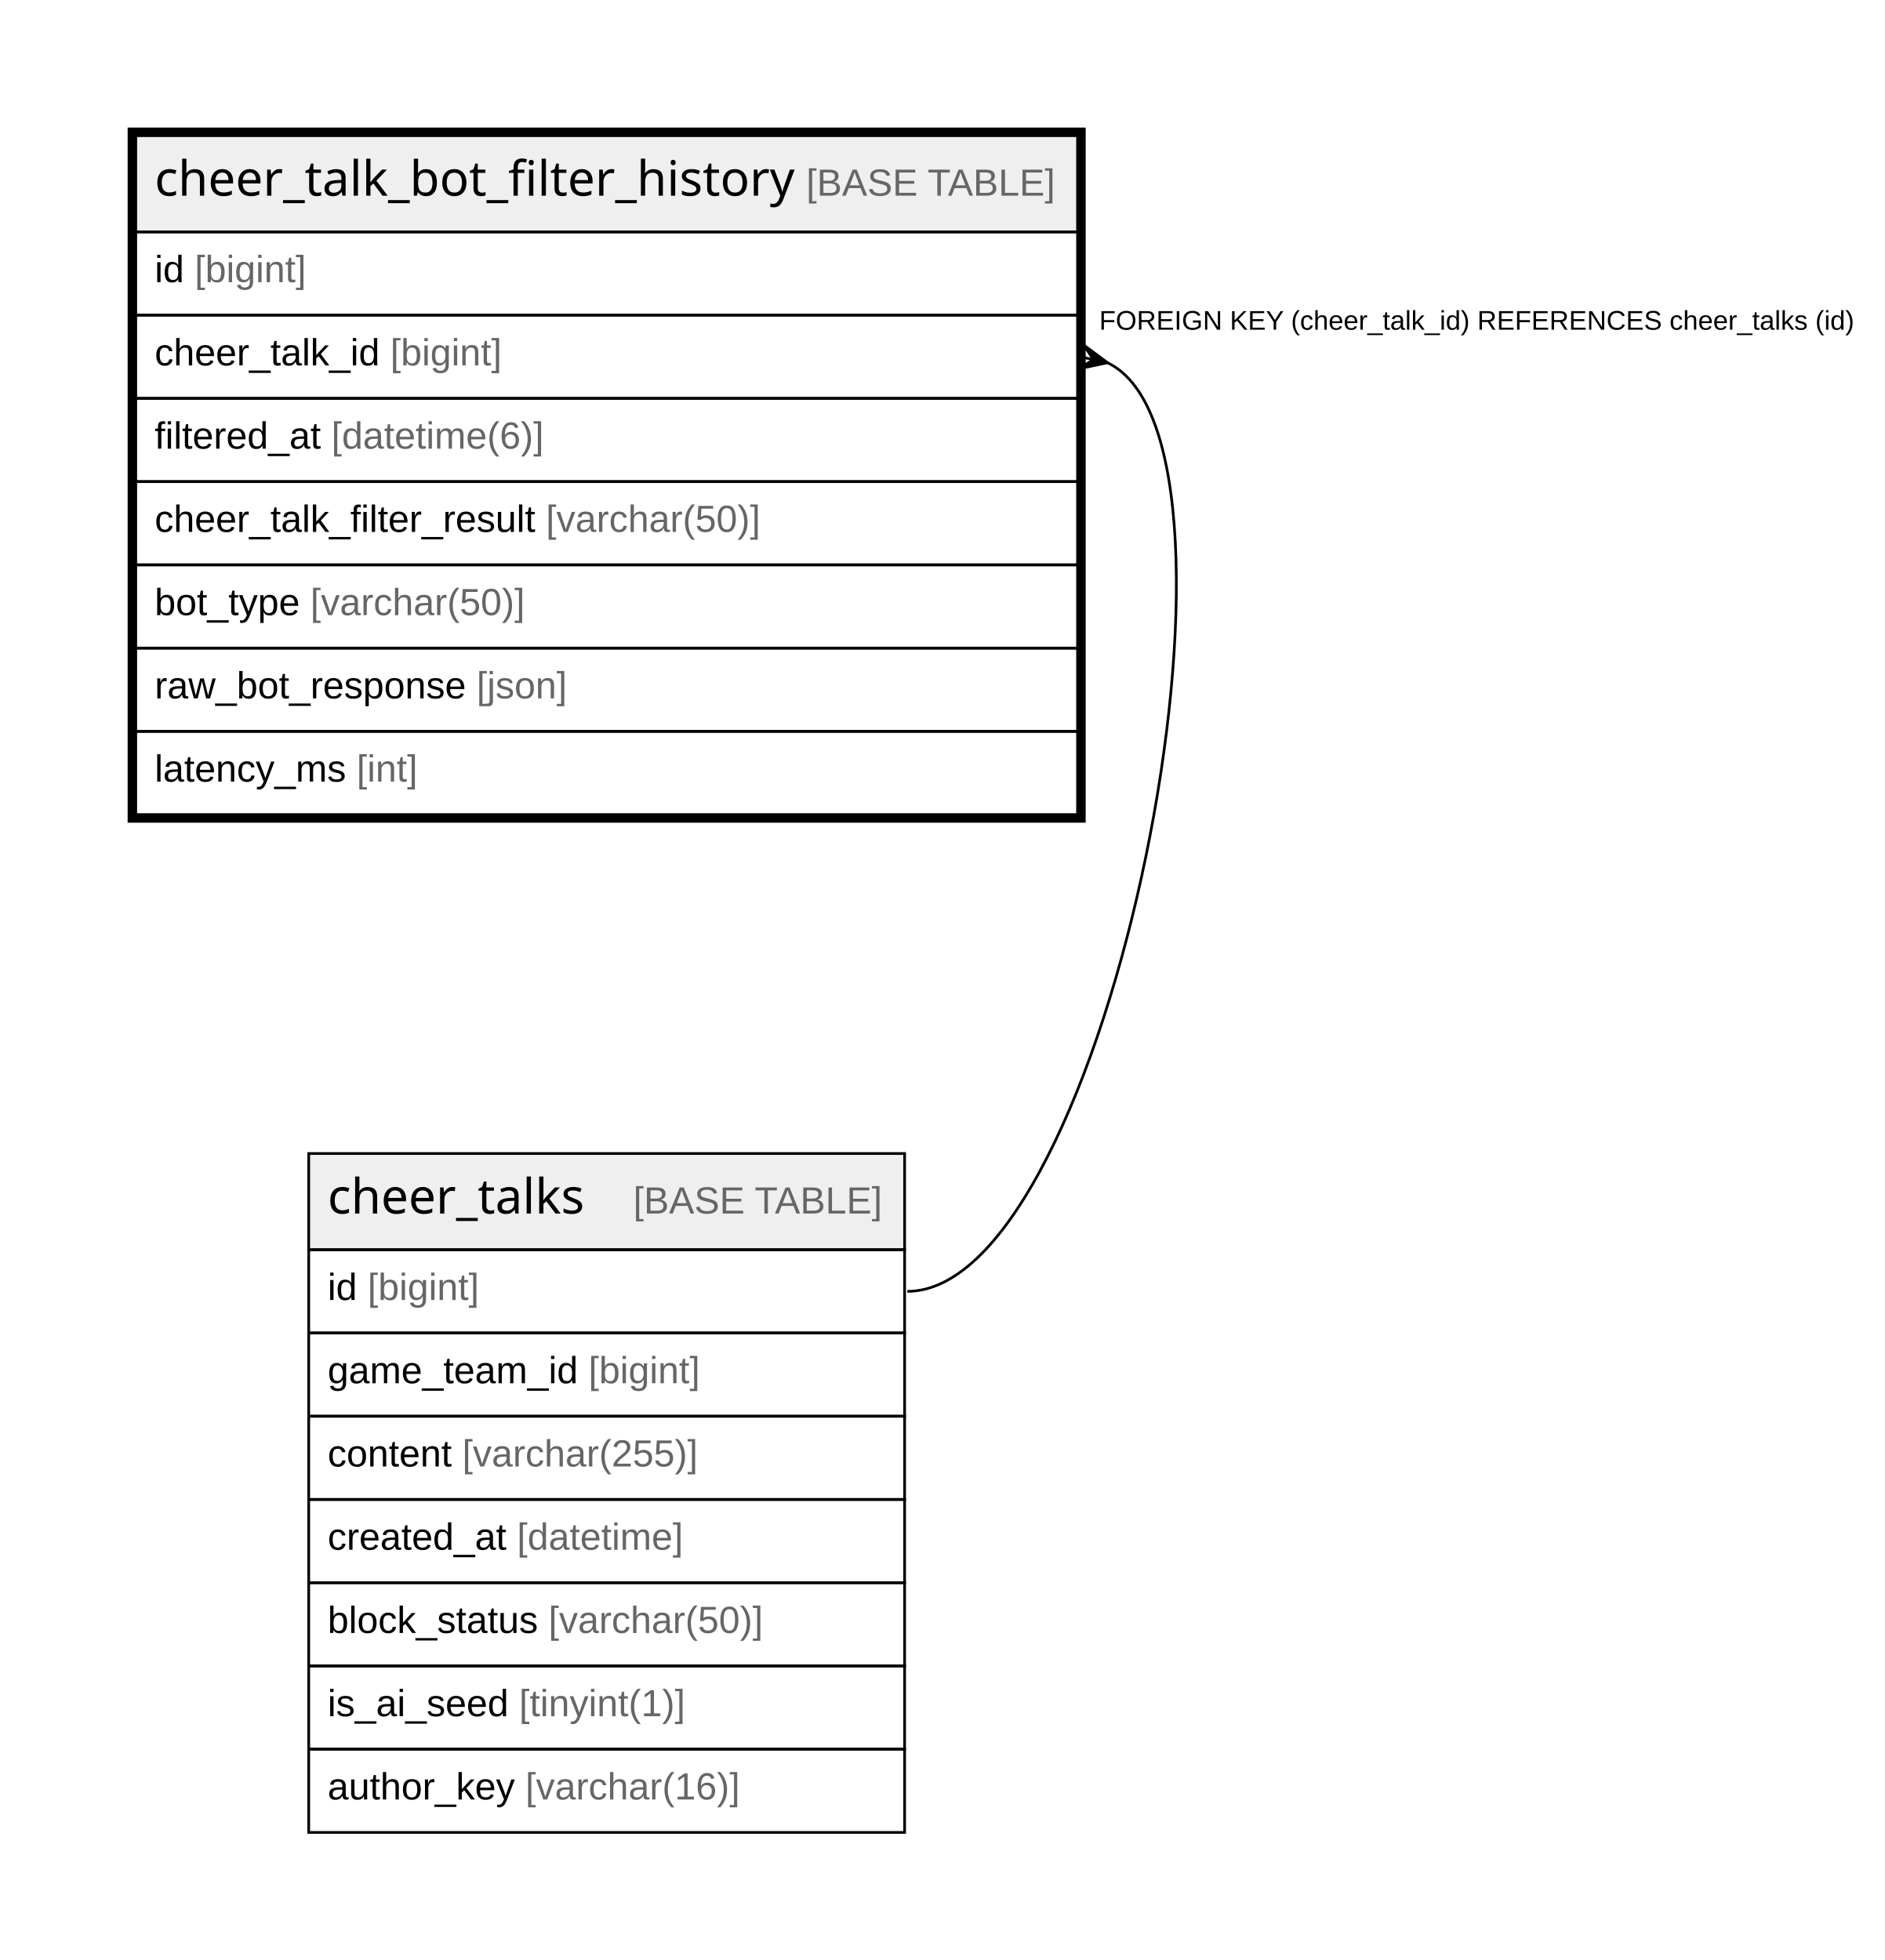
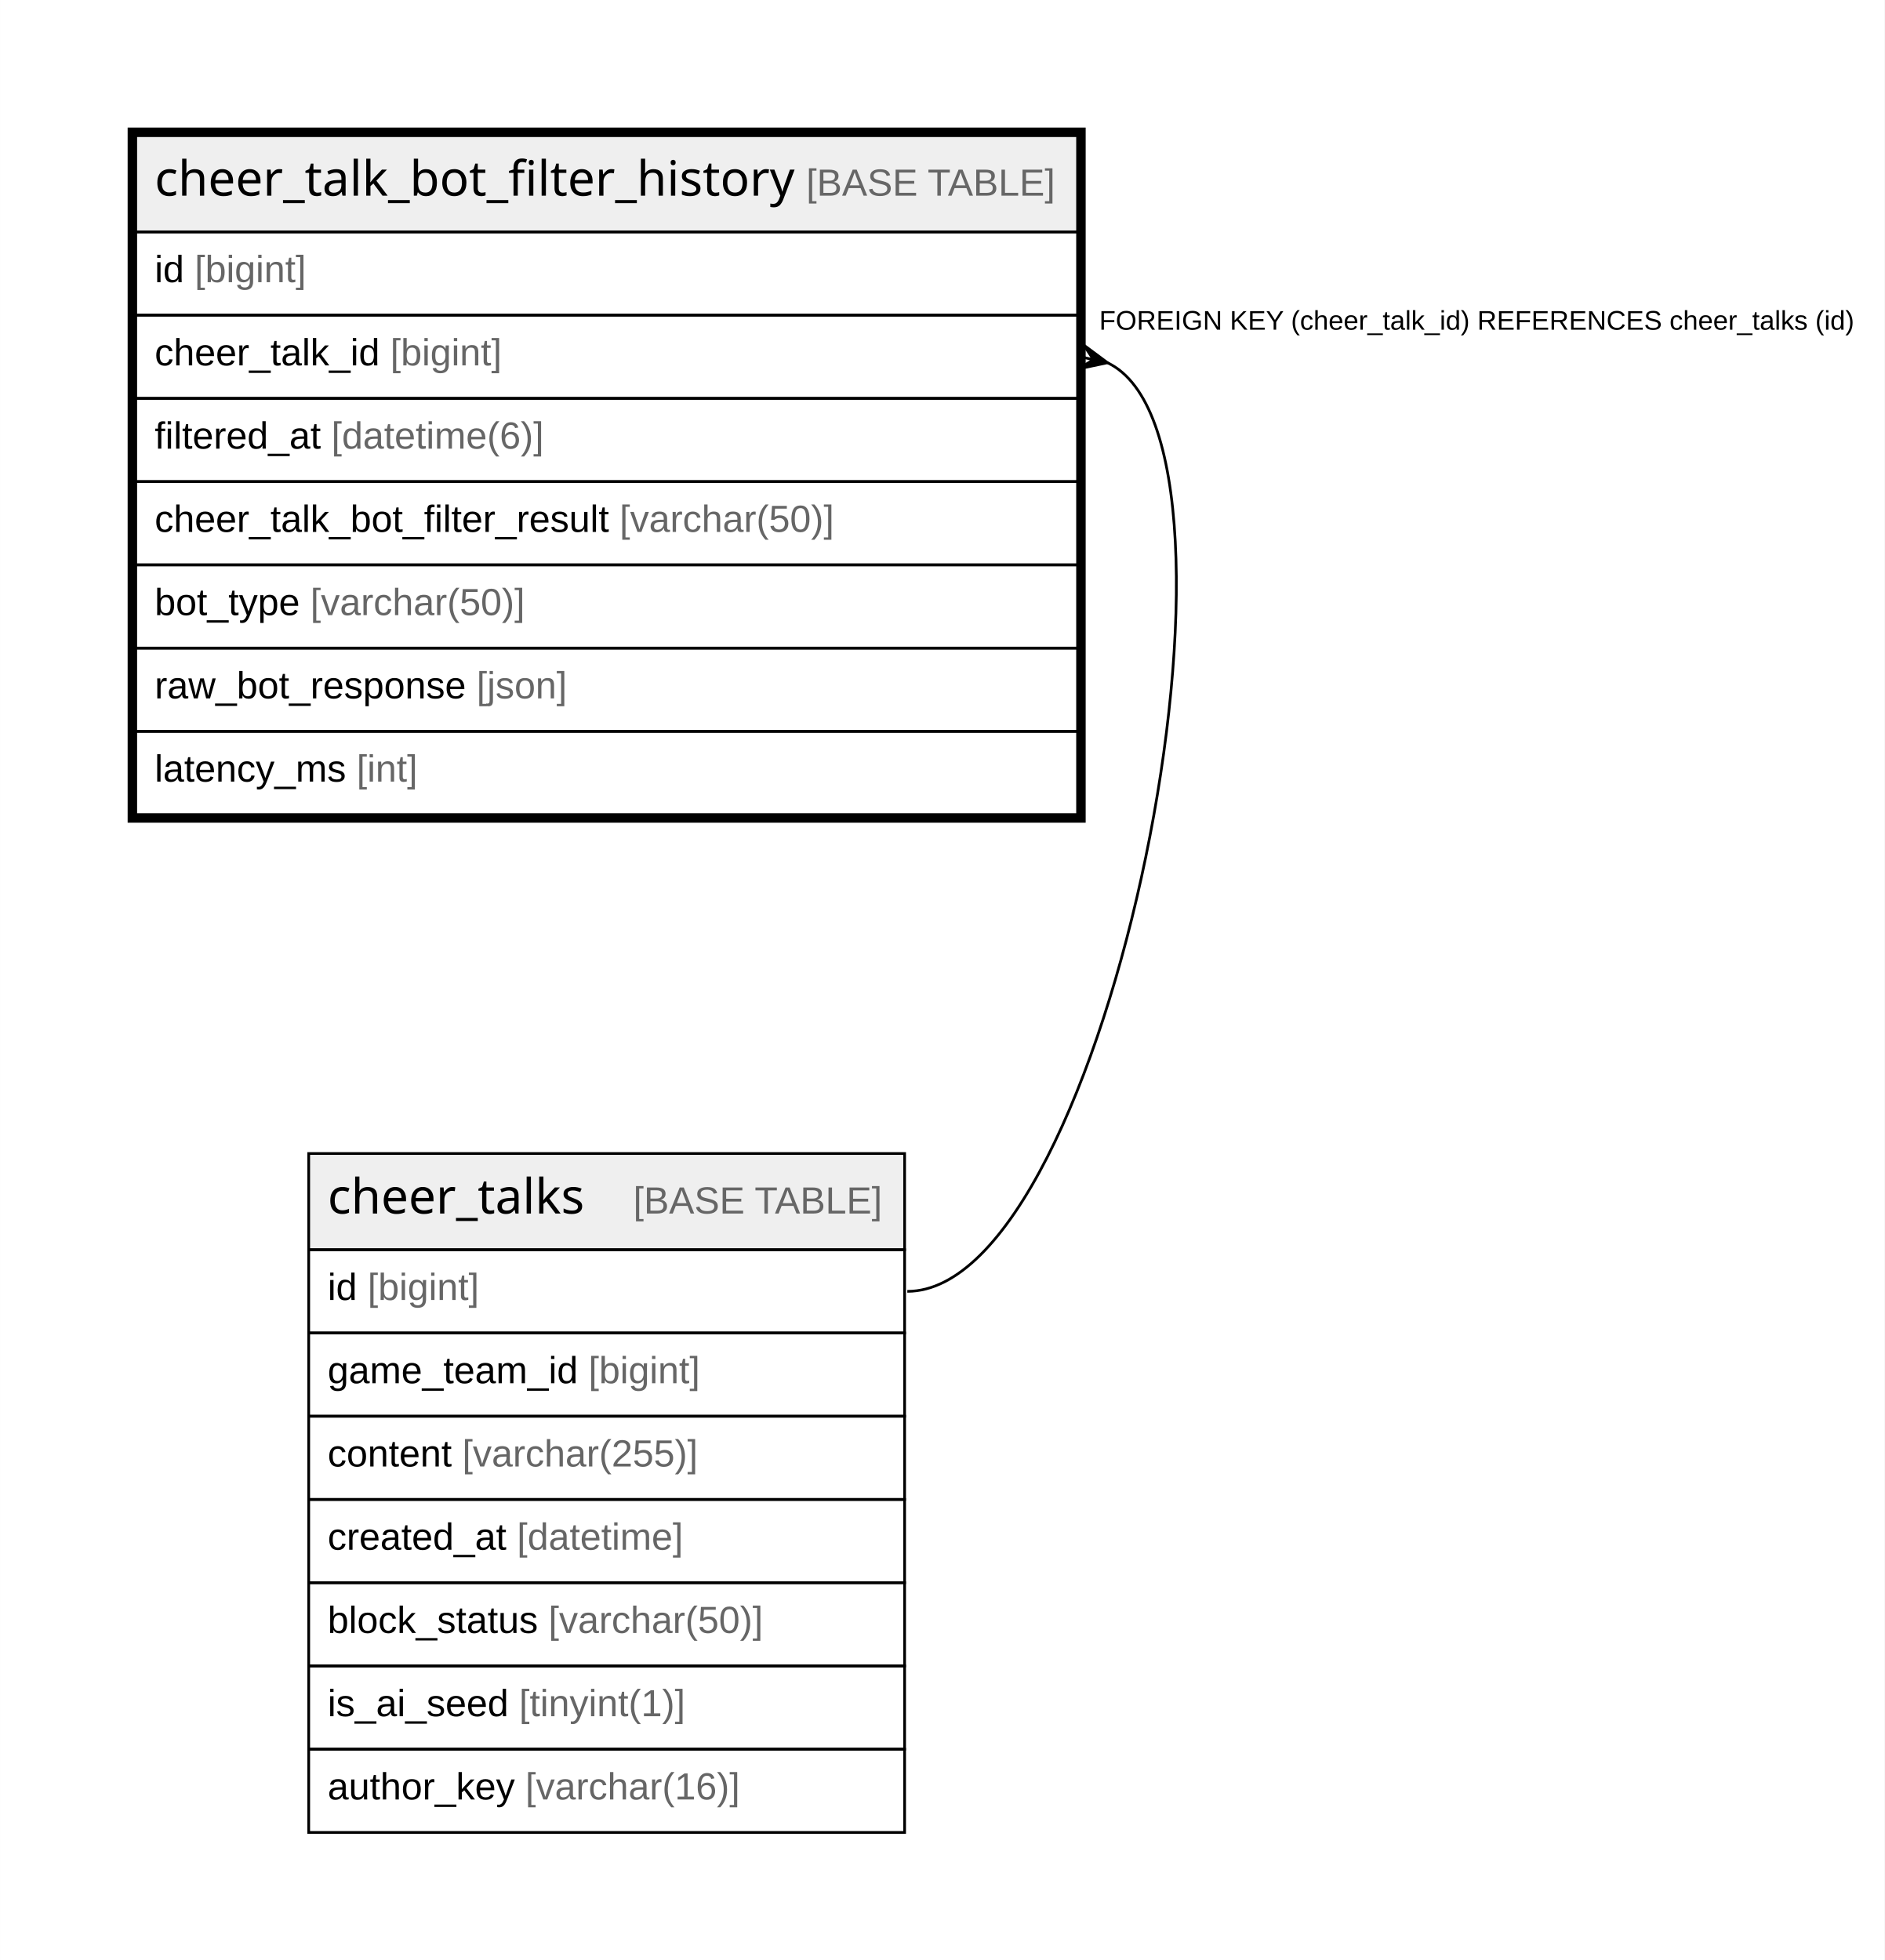
<svg xmlns="http://www.w3.org/2000/svg" width="697pt" height="725pt" viewBox="0.00 0.00 697.15 725.20">
  <g id="graph0" class="graph" transform="scale(1 1) rotate(0) translate(4 721.2)">
    <polygon fill="white" stroke="none" points="-4,4 -4,-721.2 693.15,-721.2 693.15,4 -4,4" />
    <g id="node1" class="node">
      <polygon fill="#efefef" stroke="none" points="46.2,-635.4 46.2,-671 394.62,-671 394.62,-635.4 46.2,-635.4" />
      <polygon fill="none" stroke="black" points="46.2,-635.4 46.2,-671 394.62,-671 394.62,-635.4 46.2,-635.4" />
      <text text-anchor="start" x="53.2" y="-648.8" font-family="Arial Bold" font-size="18.00">cheer_talk_bot_filter_history</text>
      <text text-anchor="start" x="263.14" y="-648.8" font-family="Arial" font-size="14.00">    </text>
      <text text-anchor="start" x="294.25" y="-648.8" font-family="Arial" font-size="14.00" fill="#666666">[BASE TABLE]</text>
      <polygon fill="none" stroke="black" points="46.2,-604.6 46.2,-635.4 394.62,-635.4 394.62,-604.6 46.2,-604.6" />
      <text text-anchor="start" x="53.2" y="-616.8" font-family="Arial" font-size="14.00">id </text>
      <text text-anchor="start" x="67.99" y="-616.8" font-family="Arial" font-size="14.00" fill="#666666">[bigint]</text>
      <polygon fill="none" stroke="black" points="46.2,-573.8 46.2,-604.6 394.62,-604.6 394.62,-573.8 46.2,-573.8" />
      <text text-anchor="start" x="53.2" y="-586" font-family="Arial" font-size="14.00">cheer_talk_id </text>
      <text text-anchor="start" x="140.37" y="-586" font-family="Arial" font-size="14.00" fill="#666666">[bigint]</text>
      <polygon fill="none" stroke="black" points="46.2,-543 46.2,-573.8 394.62,-573.8 394.62,-543 46.2,-543" />
      <text text-anchor="start" x="53.2" y="-555.2" font-family="Arial" font-size="14.00">filtered_at </text>
      <text text-anchor="start" x="118.57" y="-555.2" font-family="Arial" font-size="14.00" fill="#666666">[datetime(6)]</text>
      <polygon fill="none" stroke="black" points="46.2,-512.2 46.2,-543 394.62,-543 394.62,-512.2 46.2,-512.2" />
-       <text text-anchor="start" x="53.2" y="-524.4" font-family="Arial" font-size="14.00">cheer_talk_filter_result </text>
-       <text text-anchor="start" x="197.94" y="-524.4" font-family="Arial" font-size="14.00" fill="#666666">[varchar(50)]</text>
+       <text text-anchor="start" x="53.2" y="-524.4" font-family="Arial" font-size="14.00">cheer_talk_bot_filter_result </text>
+       <text text-anchor="start" x="225.19" y="-524.4" font-family="Arial" font-size="14.00" fill="#666666">[varchar(50)]</text>
      <polygon fill="none" stroke="black" points="46.2,-481.4 46.2,-512.2 394.62,-512.2 394.62,-481.4 46.2,-481.4" />
      <text text-anchor="start" x="53.2" y="-493.6" font-family="Arial" font-size="14.00">bot_type </text>
      <text text-anchor="start" x="110.8" y="-493.6" font-family="Arial" font-size="14.00" fill="#666666">[varchar(50)]</text>
      <polygon fill="none" stroke="black" points="46.2,-450.6 46.2,-481.4 394.62,-481.4 394.62,-450.6 46.2,-450.6" />
      <text text-anchor="start" x="53.2" y="-462.8" font-family="Arial" font-size="14.00">raw_bot_response </text>
      <text text-anchor="start" x="172.28" y="-462.8" font-family="Arial" font-size="14.00" fill="#666666">[json]</text>
      <polygon fill="none" stroke="black" points="46.2,-419.8 46.2,-450.6 394.62,-450.6 394.62,-419.8 46.2,-419.8" />
      <text text-anchor="start" x="53.2" y="-432" font-family="Arial" font-size="14.00">latency_ms </text>
      <text text-anchor="start" x="127.9" y="-432" font-family="Arial" font-size="14.00" fill="#666666">[int]</text>
      <polygon fill="none" stroke="black" stroke-width="3" points="44.7,-418.3 44.7,-672.5 396.12,-672.5 396.12,-418.3 44.7,-418.3" />
    </g>
    <g id="node2" class="node">
      <polygon fill="#efefef" stroke="none" points="110.19,-258.8 110.19,-294.4 330.64,-294.4 330.64,-258.8 110.19,-258.8" />
      <polygon fill="none" stroke="black" points="110.19,-258.8 110.19,-294.4 330.64,-294.4 330.64,-258.8 110.19,-258.8" />
      <text text-anchor="start" x="117.19" y="-272.2" font-family="Arial Bold" font-size="18.00">cheer_talks</text>
      <text text-anchor="start" x="199.15" y="-272.2" font-family="Arial" font-size="14.00">    </text>
      <text text-anchor="start" x="230.26" y="-272.2" font-family="Arial" font-size="14.00" fill="#666666">[BASE TABLE]</text>
      <polygon fill="none" stroke="black" points="110.19,-228 110.19,-258.8 330.64,-258.8 330.64,-228 110.19,-228" />
      <text text-anchor="start" x="117.19" y="-240.2" font-family="Arial" font-size="14.00">id </text>
      <text text-anchor="start" x="131.97" y="-240.2" font-family="Arial" font-size="14.00" fill="#666666">[bigint]</text>
      <polygon fill="none" stroke="black" points="110.19,-197.2 110.19,-228 330.64,-228 330.64,-197.2 110.19,-197.2" />
      <text text-anchor="start" x="117.19" y="-209.4" font-family="Arial" font-size="14.00">game_team_id </text>
      <text text-anchor="start" x="213.69" y="-209.4" font-family="Arial" font-size="14.00" fill="#666666">[bigint]</text>
      <polygon fill="none" stroke="black" points="110.19,-166.4 110.19,-197.2 330.64,-197.2 330.64,-166.4 110.19,-166.4" />
      <text text-anchor="start" x="117.19" y="-178.6" font-family="Arial" font-size="14.00">content </text>
      <text text-anchor="start" x="167" y="-178.6" font-family="Arial" font-size="14.00" fill="#666666">[varchar(255)]</text>
      <polygon fill="none" stroke="black" points="110.19,-135.6 110.19,-166.4 330.64,-166.4 330.64,-135.6 110.19,-135.6" />
      <text text-anchor="start" x="117.19" y="-147.8" font-family="Arial" font-size="14.00">created_at </text>
      <text text-anchor="start" x="187.24" y="-147.8" font-family="Arial" font-size="14.00" fill="#666666">[datetime]</text>
      <polygon fill="none" stroke="black" points="110.19,-104.8 110.19,-135.6 330.64,-135.6 330.64,-104.8 110.19,-104.8" />
      <text text-anchor="start" x="117.19" y="-117" font-family="Arial" font-size="14.00">block_status </text>
      <text text-anchor="start" x="198.9" y="-117" font-family="Arial" font-size="14.00" fill="#666666">[varchar(50)]</text>
      <polygon fill="none" stroke="black" points="110.19,-74 110.19,-104.8 330.64,-104.8 330.64,-74 110.19,-74" />
      <text text-anchor="start" x="117.19" y="-86.2" font-family="Arial" font-size="14.00">is_ai_seed </text>
      <text text-anchor="start" x="188.02" y="-86.2" font-family="Arial" font-size="14.00" fill="#666666">[tinyint(1)]</text>
      <polygon fill="none" stroke="black" points="110.19,-43.2 110.19,-74 330.64,-74 330.64,-43.2 110.19,-43.2" />
      <text text-anchor="start" x="117.19" y="-55.4" font-family="Arial" font-size="14.00">author_key </text>
      <text text-anchor="start" x="190.35" y="-55.4" font-family="Arial" font-size="14.00" fill="#666666">[varchar(16)]</text>
    </g>
    <g id="edge1" class="edge">
      <path fill="none" stroke="black" d="M405.69,-586.99C467.74,-557.54 406.12,-243.4 331.64,-243.4" />
      <polygon fill="black" stroke="black" points="405.72,-586.99 394.99,-584.73 400.51,-588.13 396.28,-589.06 396.28,-589.06 396.28,-589.06 400.51,-588.13 396.92,-593.52 405.72,-586.99" />
      <text text-anchor="start" x="402.62" y="-599.2" font-family="Arial" font-size="10.00">FOREIGN KEY (cheer_talk_id) REFERENCES cheer_talks (id)</text>
    </g>
  </g>
</svg>
